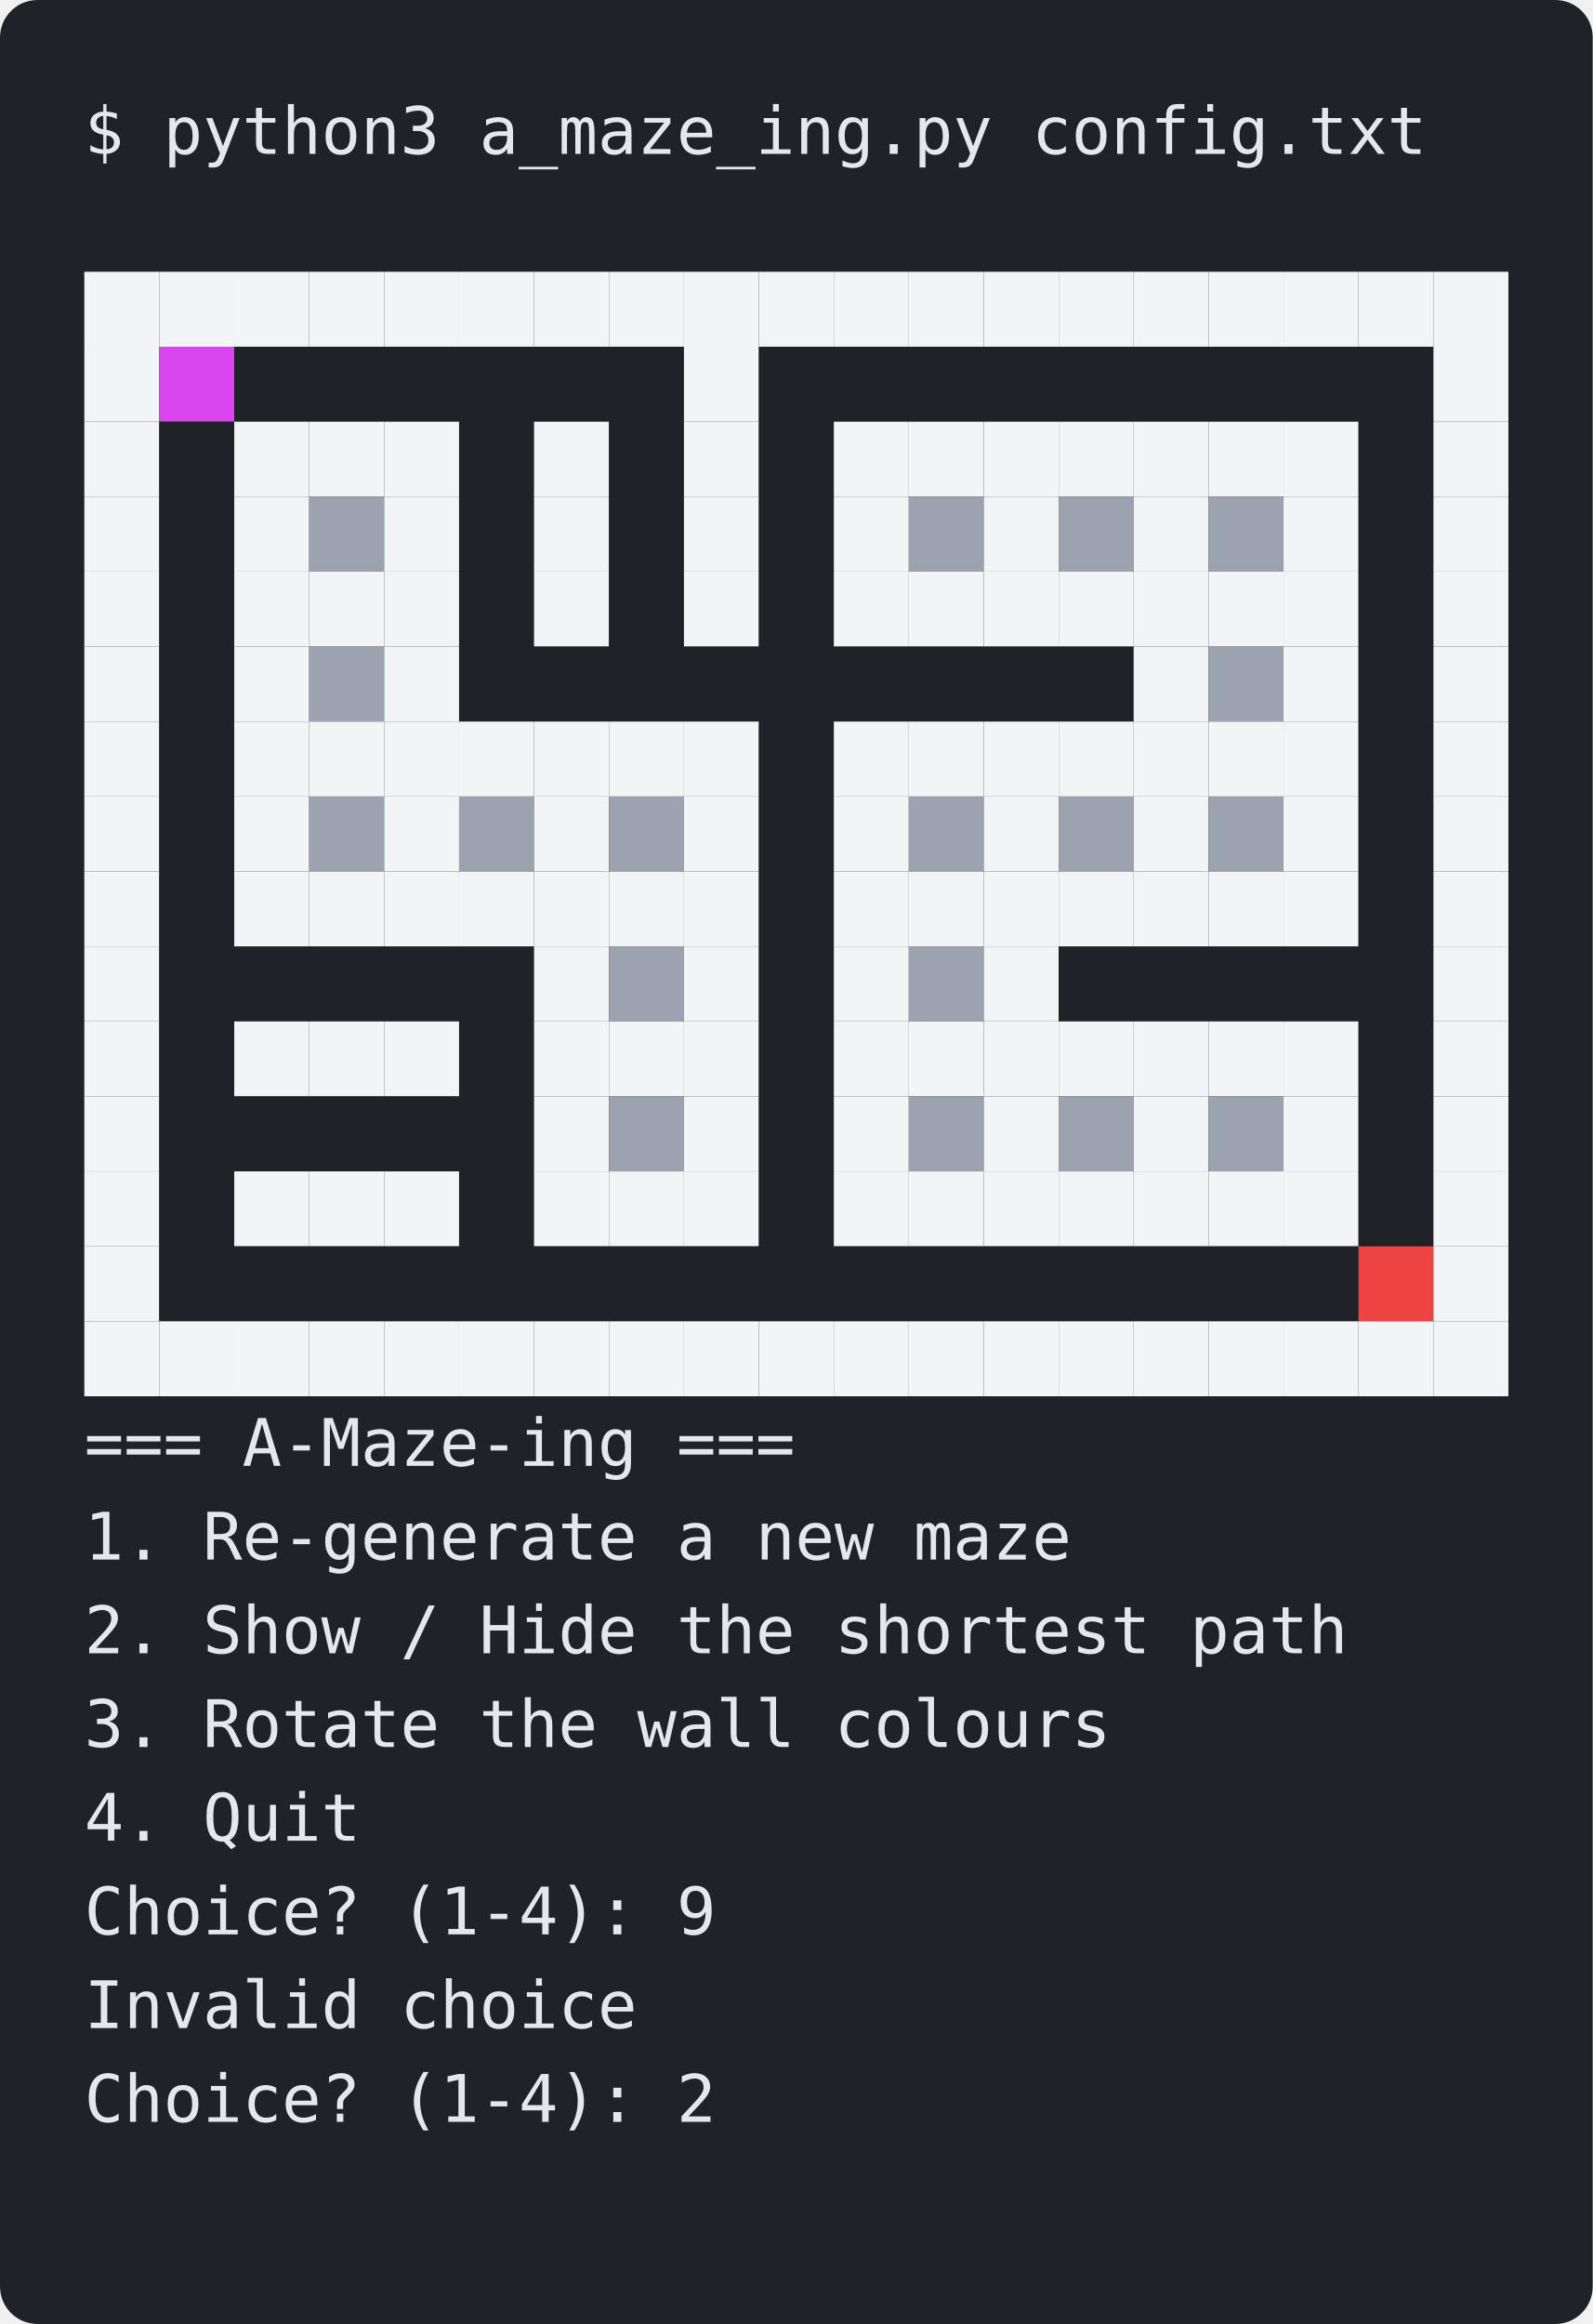
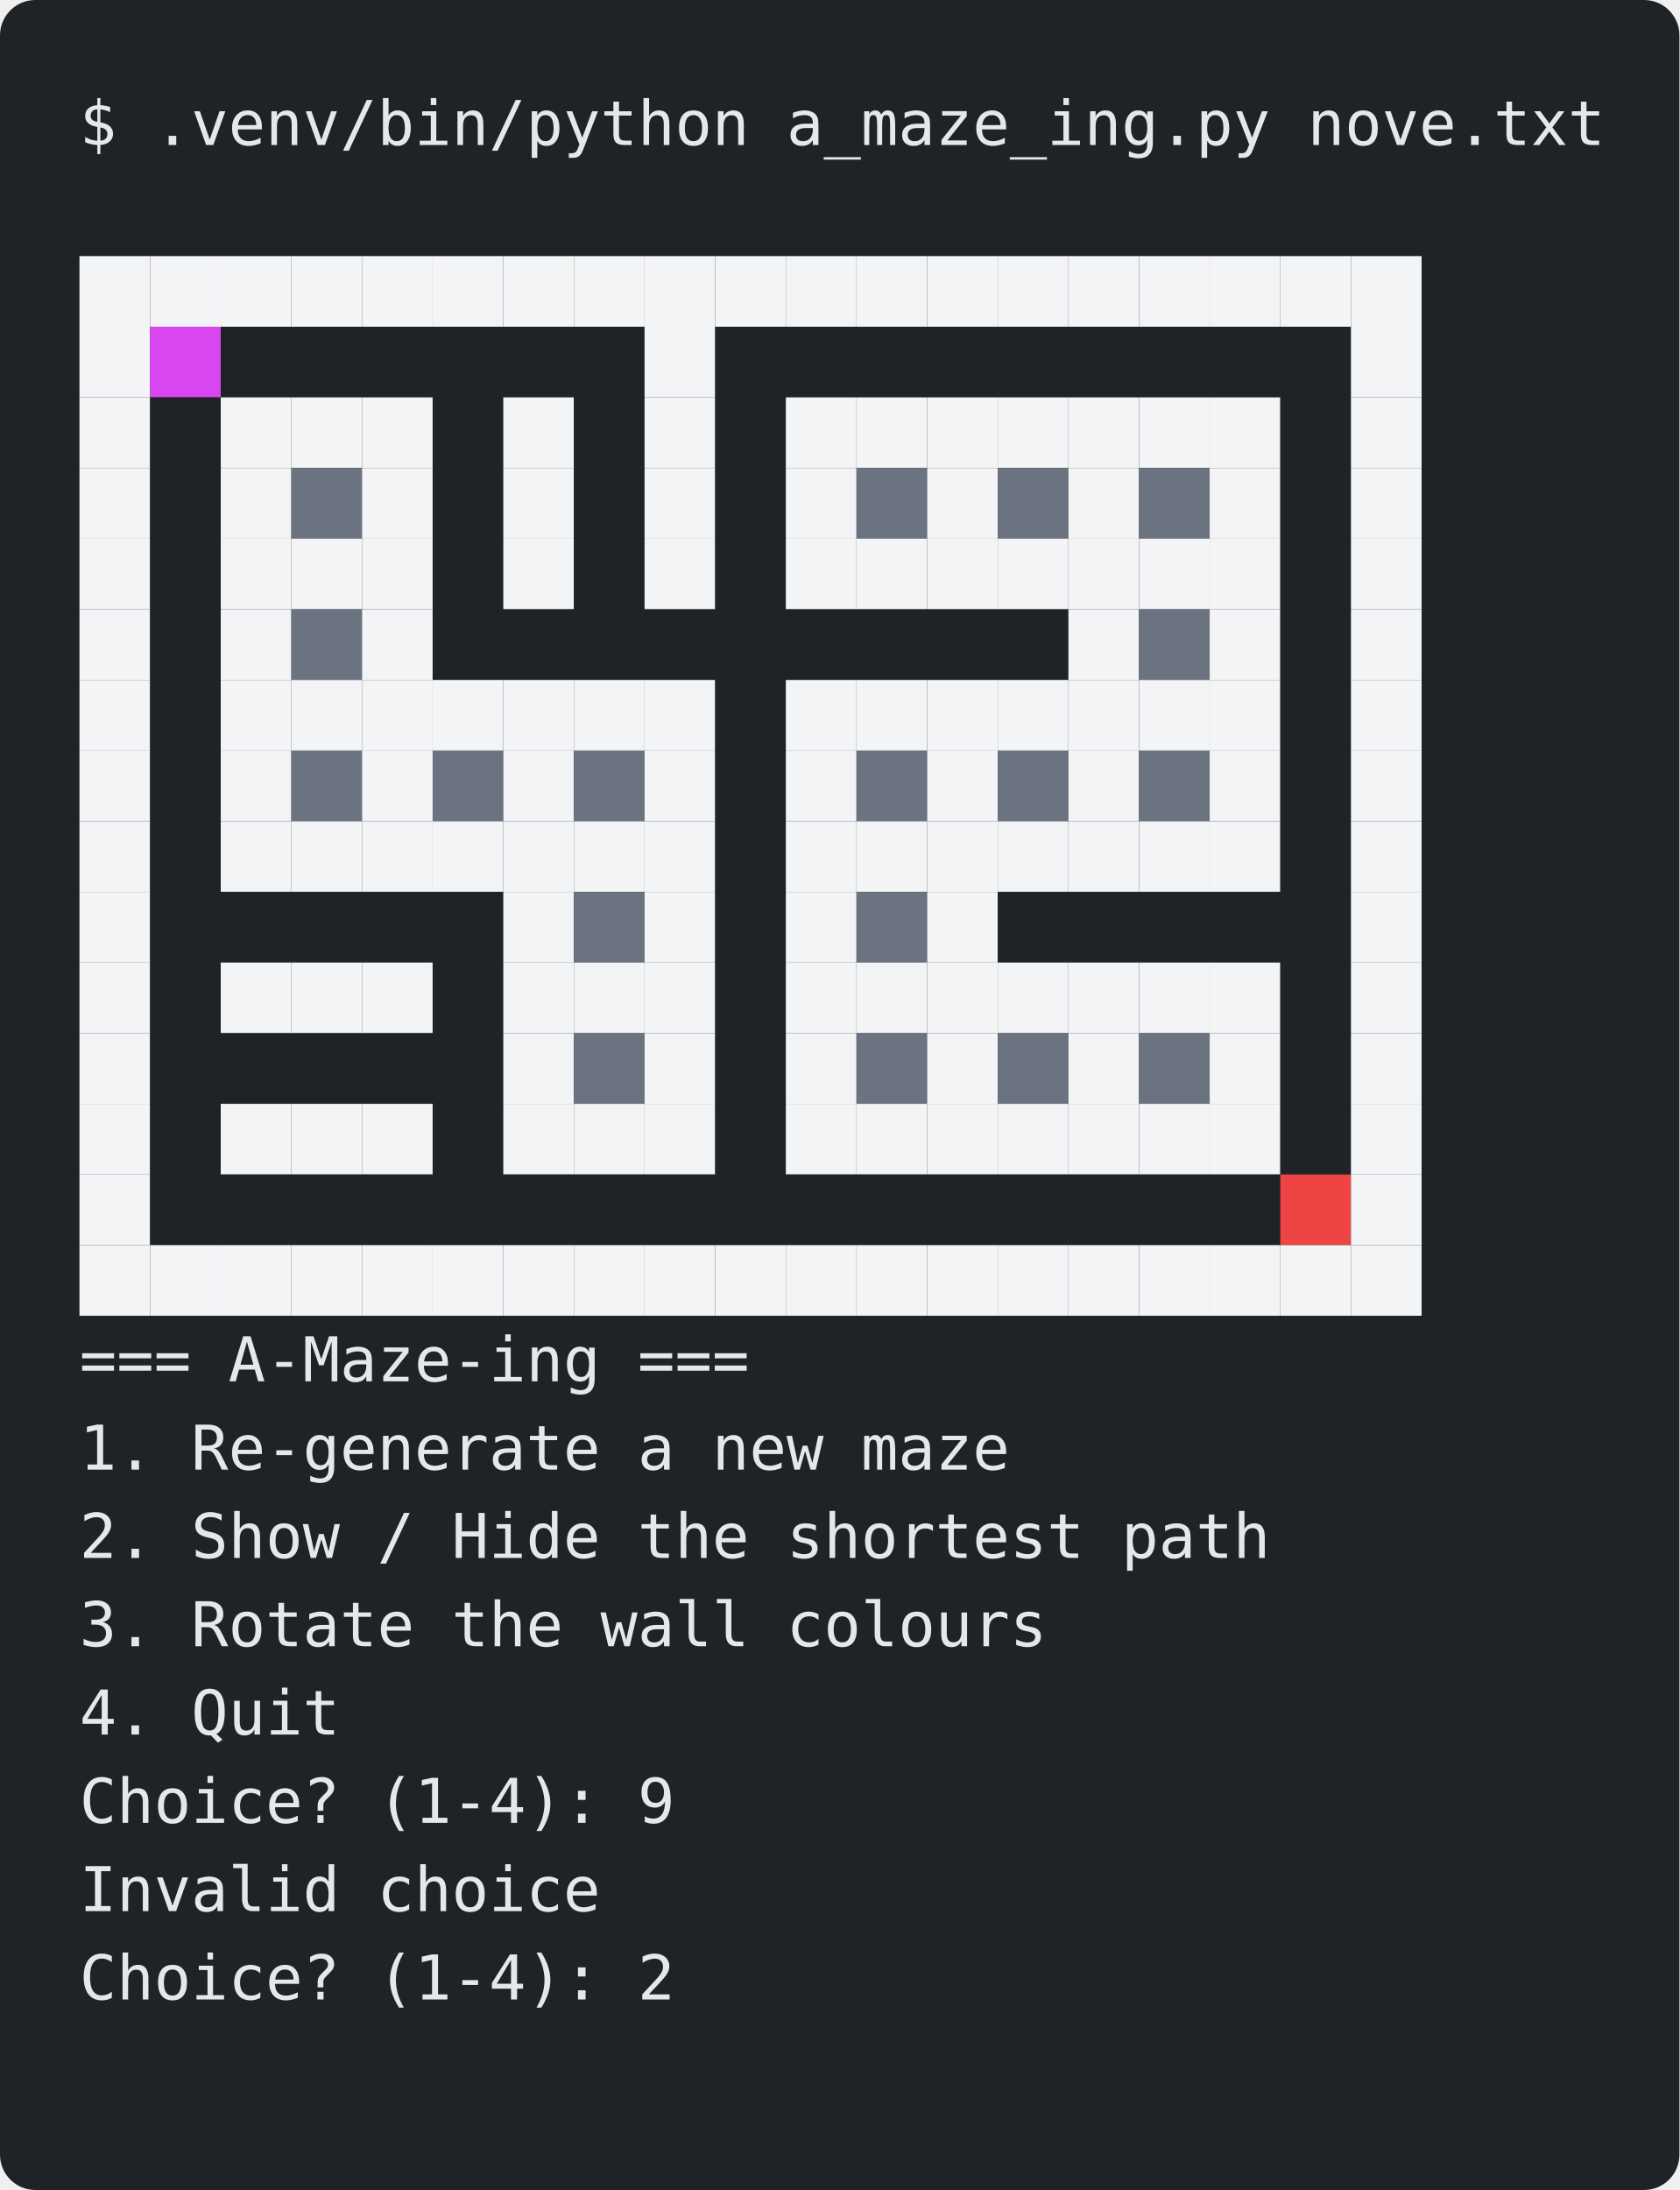
- <svg xmlns="http://www.w3.org/2000/svg" width="340" height="496" viewBox="0 0 340 496">
-   <rect width="340" height="496" fill="#ffffff" rx="8" />
-   <rect width="340" height="496" fill="#1f2328" rx="8" />
-   <text x="18" y="28" font-family="ui-monospace, Menlo, Consolas, monospace" font-size="14" fill="#e5e7eb" dominant-baseline="central" xml:space="preserve">$ python3 a_maze_ing.py config.txt</text>
+ <svg xmlns="http://www.w3.org/2000/svg" width="380.4" height="496" viewBox="0 0 380.4 496">
+   <rect width="380.4" height="496" fill="#ffffff" rx="8" />
+   <rect width="380.4" height="496" fill="#1f2328" rx="8" />
+   <text x="18" y="28" font-family="ui-monospace, Menlo, Consolas, monospace" font-size="14" fill="#e5e7eb" dominant-baseline="central" xml:space="preserve">$ .venv/bin/python a_maze_ing.py nove.txt</text>
  <text x="18" y="48" font-family="ui-monospace, Menlo, Consolas, monospace" font-size="14" fill="#e5e7eb" dominant-baseline="central" xml:space="preserve" />
  <rect x="18" y="58" width="16" height="16" fill="#f3f4f6" />
  <rect x="34" y="58" width="16" height="16" fill="#f3f4f6" />
  <rect x="50" y="58" width="16" height="16" fill="#f3f4f6" />
  <rect x="66" y="58" width="16" height="16" fill="#f3f4f6" />
  <rect x="82" y="58" width="16" height="16" fill="#f3f4f6" />
  <rect x="98" y="58" width="16" height="16" fill="#f3f4f6" />
  <rect x="114" y="58" width="16" height="16" fill="#f3f4f6" />
  <rect x="130" y="58" width="16" height="16" fill="#f3f4f6" />
  <rect x="146" y="58" width="16" height="16" fill="#f3f4f6" />
  <rect x="162" y="58" width="16" height="16" fill="#f3f4f6" />
  <rect x="178" y="58" width="16" height="16" fill="#f3f4f6" />
  <rect x="194" y="58" width="16" height="16" fill="#f3f4f6" />
  <rect x="210" y="58" width="16" height="16" fill="#f3f4f6" />
  <rect x="226" y="58" width="16" height="16" fill="#f3f4f6" />
  <rect x="242" y="58" width="16" height="16" fill="#f3f4f6" />
  <rect x="258" y="58" width="16" height="16" fill="#f3f4f6" />
  <rect x="274" y="58" width="16" height="16" fill="#f3f4f6" />
  <rect x="290" y="58" width="16" height="16" fill="#f3f4f6" />
  <rect x="306" y="58" width="16" height="16" fill="#f3f4f6" />
  <rect x="18" y="74" width="16" height="16" fill="#f3f4f6" />
  <rect x="34" y="74" width="16" height="16" fill="#d946ef" />
  <rect x="50" y="74" width="16" height="16" fill="#1f2328" />
  <rect x="66" y="74" width="16" height="16" fill="#1f2328" />
  <rect x="82" y="74" width="16" height="16" fill="#1f2328" />
  <rect x="98" y="74" width="16" height="16" fill="#1f2328" />
  <rect x="114" y="74" width="16" height="16" fill="#1f2328" />
  <rect x="130" y="74" width="16" height="16" fill="#1f2328" />
  <rect x="146" y="74" width="16" height="16" fill="#f3f4f6" />
  <rect x="162" y="74" width="16" height="16" fill="#1f2328" />
  <rect x="178" y="74" width="16" height="16" fill="#1f2328" />
  <rect x="194" y="74" width="16" height="16" fill="#1f2328" />
  <rect x="210" y="74" width="16" height="16" fill="#1f2328" />
  <rect x="226" y="74" width="16" height="16" fill="#1f2328" />
  <rect x="242" y="74" width="16" height="16" fill="#1f2328" />
  <rect x="258" y="74" width="16" height="16" fill="#1f2328" />
  <rect x="274" y="74" width="16" height="16" fill="#1f2328" />
  <rect x="290" y="74" width="16" height="16" fill="#1f2328" />
  <rect x="306" y="74" width="16" height="16" fill="#f3f4f6" />
  <rect x="18" y="90" width="16" height="16" fill="#f3f4f6" />
  <rect x="34" y="90" width="16" height="16" fill="#1f2328" />
  <rect x="50" y="90" width="16" height="16" fill="#f3f4f6" />
  <rect x="66" y="90" width="16" height="16" fill="#f3f4f6" />
  <rect x="82" y="90" width="16" height="16" fill="#f3f4f6" />
  <rect x="98" y="90" width="16" height="16" fill="#1f2328" />
  <rect x="114" y="90" width="16" height="16" fill="#f3f4f6" />
  <rect x="130" y="90" width="16" height="16" fill="#1f2328" />
  <rect x="146" y="90" width="16" height="16" fill="#f3f4f6" />
  <rect x="162" y="90" width="16" height="16" fill="#1f2328" />
  <rect x="178" y="90" width="16" height="16" fill="#f3f4f6" />
  <rect x="194" y="90" width="16" height="16" fill="#f3f4f6" />
  <rect x="210" y="90" width="16" height="16" fill="#f3f4f6" />
  <rect x="226" y="90" width="16" height="16" fill="#f3f4f6" />
  <rect x="242" y="90" width="16" height="16" fill="#f3f4f6" />
  <rect x="258" y="90" width="16" height="16" fill="#f3f4f6" />
  <rect x="274" y="90" width="16" height="16" fill="#f3f4f6" />
  <rect x="290" y="90" width="16" height="16" fill="#1f2328" />
  <rect x="306" y="90" width="16" height="16" fill="#f3f4f6" />
  <rect x="18" y="106" width="16" height="16" fill="#f3f4f6" />
  <rect x="34" y="106" width="16" height="16" fill="#1f2328" />
  <rect x="50" y="106" width="16" height="16" fill="#f3f4f6" />
-   <rect x="66" y="106" width="16" height="16" fill="#9ca3af" />
+   <rect x="66" y="106" width="16" height="16" fill="#6b7280" />
  <rect x="82" y="106" width="16" height="16" fill="#f3f4f6" />
  <rect x="98" y="106" width="16" height="16" fill="#1f2328" />
  <rect x="114" y="106" width="16" height="16" fill="#f3f4f6" />
  <rect x="130" y="106" width="16" height="16" fill="#1f2328" />
  <rect x="146" y="106" width="16" height="16" fill="#f3f4f6" />
  <rect x="162" y="106" width="16" height="16" fill="#1f2328" />
  <rect x="178" y="106" width="16" height="16" fill="#f3f4f6" />
-   <rect x="194" y="106" width="16" height="16" fill="#9ca3af" />
+   <rect x="194" y="106" width="16" height="16" fill="#6b7280" />
  <rect x="210" y="106" width="16" height="16" fill="#f3f4f6" />
-   <rect x="226" y="106" width="16" height="16" fill="#9ca3af" />
+   <rect x="226" y="106" width="16" height="16" fill="#6b7280" />
  <rect x="242" y="106" width="16" height="16" fill="#f3f4f6" />
-   <rect x="258" y="106" width="16" height="16" fill="#9ca3af" />
+   <rect x="258" y="106" width="16" height="16" fill="#6b7280" />
  <rect x="274" y="106" width="16" height="16" fill="#f3f4f6" />
  <rect x="290" y="106" width="16" height="16" fill="#1f2328" />
  <rect x="306" y="106" width="16" height="16" fill="#f3f4f6" />
  <rect x="18" y="122" width="16" height="16" fill="#f3f4f6" />
  <rect x="34" y="122" width="16" height="16" fill="#1f2328" />
  <rect x="50" y="122" width="16" height="16" fill="#f3f4f6" />
  <rect x="66" y="122" width="16" height="16" fill="#f3f4f6" />
  <rect x="82" y="122" width="16" height="16" fill="#f3f4f6" />
  <rect x="98" y="122" width="16" height="16" fill="#1f2328" />
  <rect x="114" y="122" width="16" height="16" fill="#f3f4f6" />
  <rect x="130" y="122" width="16" height="16" fill="#1f2328" />
  <rect x="146" y="122" width="16" height="16" fill="#f3f4f6" />
  <rect x="162" y="122" width="16" height="16" fill="#1f2328" />
  <rect x="178" y="122" width="16" height="16" fill="#f3f4f6" />
  <rect x="194" y="122" width="16" height="16" fill="#f3f4f6" />
  <rect x="210" y="122" width="16" height="16" fill="#f3f4f6" />
  <rect x="226" y="122" width="16" height="16" fill="#f3f4f6" />
  <rect x="242" y="122" width="16" height="16" fill="#f3f4f6" />
  <rect x="258" y="122" width="16" height="16" fill="#f3f4f6" />
  <rect x="274" y="122" width="16" height="16" fill="#f3f4f6" />
  <rect x="290" y="122" width="16" height="16" fill="#1f2328" />
  <rect x="306" y="122" width="16" height="16" fill="#f3f4f6" />
  <rect x="18" y="138" width="16" height="16" fill="#f3f4f6" />
  <rect x="34" y="138" width="16" height="16" fill="#1f2328" />
  <rect x="50" y="138" width="16" height="16" fill="#f3f4f6" />
-   <rect x="66" y="138" width="16" height="16" fill="#9ca3af" />
+   <rect x="66" y="138" width="16" height="16" fill="#6b7280" />
  <rect x="82" y="138" width="16" height="16" fill="#f3f4f6" />
  <rect x="98" y="138" width="16" height="16" fill="#1f2328" />
  <rect x="114" y="138" width="16" height="16" fill="#1f2328" />
  <rect x="130" y="138" width="16" height="16" fill="#1f2328" />
  <rect x="146" y="138" width="16" height="16" fill="#1f2328" />
  <rect x="162" y="138" width="16" height="16" fill="#1f2328" />
  <rect x="178" y="138" width="16" height="16" fill="#1f2328" />
  <rect x="194" y="138" width="16" height="16" fill="#1f2328" />
  <rect x="210" y="138" width="16" height="16" fill="#1f2328" />
  <rect x="226" y="138" width="16" height="16" fill="#1f2328" />
  <rect x="242" y="138" width="16" height="16" fill="#f3f4f6" />
-   <rect x="258" y="138" width="16" height="16" fill="#9ca3af" />
+   <rect x="258" y="138" width="16" height="16" fill="#6b7280" />
  <rect x="274" y="138" width="16" height="16" fill="#f3f4f6" />
  <rect x="290" y="138" width="16" height="16" fill="#1f2328" />
  <rect x="306" y="138" width="16" height="16" fill="#f3f4f6" />
  <rect x="18" y="154" width="16" height="16" fill="#f3f4f6" />
  <rect x="34" y="154" width="16" height="16" fill="#1f2328" />
  <rect x="50" y="154" width="16" height="16" fill="#f3f4f6" />
  <rect x="66" y="154" width="16" height="16" fill="#f3f4f6" />
  <rect x="82" y="154" width="16" height="16" fill="#f3f4f6" />
  <rect x="98" y="154" width="16" height="16" fill="#f3f4f6" />
  <rect x="114" y="154" width="16" height="16" fill="#f3f4f6" />
  <rect x="130" y="154" width="16" height="16" fill="#f3f4f6" />
  <rect x="146" y="154" width="16" height="16" fill="#f3f4f6" />
  <rect x="162" y="154" width="16" height="16" fill="#1f2328" />
  <rect x="178" y="154" width="16" height="16" fill="#f3f4f6" />
  <rect x="194" y="154" width="16" height="16" fill="#f3f4f6" />
  <rect x="210" y="154" width="16" height="16" fill="#f3f4f6" />
  <rect x="226" y="154" width="16" height="16" fill="#f3f4f6" />
  <rect x="242" y="154" width="16" height="16" fill="#f3f4f6" />
  <rect x="258" y="154" width="16" height="16" fill="#f3f4f6" />
  <rect x="274" y="154" width="16" height="16" fill="#f3f4f6" />
  <rect x="290" y="154" width="16" height="16" fill="#1f2328" />
  <rect x="306" y="154" width="16" height="16" fill="#f3f4f6" />
  <rect x="18" y="170" width="16" height="16" fill="#f3f4f6" />
  <rect x="34" y="170" width="16" height="16" fill="#1f2328" />
  <rect x="50" y="170" width="16" height="16" fill="#f3f4f6" />
-   <rect x="66" y="170" width="16" height="16" fill="#9ca3af" />
+   <rect x="66" y="170" width="16" height="16" fill="#6b7280" />
  <rect x="82" y="170" width="16" height="16" fill="#f3f4f6" />
-   <rect x="98" y="170" width="16" height="16" fill="#9ca3af" />
+   <rect x="98" y="170" width="16" height="16" fill="#6b7280" />
  <rect x="114" y="170" width="16" height="16" fill="#f3f4f6" />
-   <rect x="130" y="170" width="16" height="16" fill="#9ca3af" />
+   <rect x="130" y="170" width="16" height="16" fill="#6b7280" />
  <rect x="146" y="170" width="16" height="16" fill="#f3f4f6" />
  <rect x="162" y="170" width="16" height="16" fill="#1f2328" />
  <rect x="178" y="170" width="16" height="16" fill="#f3f4f6" />
-   <rect x="194" y="170" width="16" height="16" fill="#9ca3af" />
+   <rect x="194" y="170" width="16" height="16" fill="#6b7280" />
  <rect x="210" y="170" width="16" height="16" fill="#f3f4f6" />
-   <rect x="226" y="170" width="16" height="16" fill="#9ca3af" />
+   <rect x="226" y="170" width="16" height="16" fill="#6b7280" />
  <rect x="242" y="170" width="16" height="16" fill="#f3f4f6" />
-   <rect x="258" y="170" width="16" height="16" fill="#9ca3af" />
+   <rect x="258" y="170" width="16" height="16" fill="#6b7280" />
  <rect x="274" y="170" width="16" height="16" fill="#f3f4f6" />
  <rect x="290" y="170" width="16" height="16" fill="#1f2328" />
  <rect x="306" y="170" width="16" height="16" fill="#f3f4f6" />
  <rect x="18" y="186" width="16" height="16" fill="#f3f4f6" />
  <rect x="34" y="186" width="16" height="16" fill="#1f2328" />
  <rect x="50" y="186" width="16" height="16" fill="#f3f4f6" />
  <rect x="66" y="186" width="16" height="16" fill="#f3f4f6" />
  <rect x="82" y="186" width="16" height="16" fill="#f3f4f6" />
  <rect x="98" y="186" width="16" height="16" fill="#f3f4f6" />
  <rect x="114" y="186" width="16" height="16" fill="#f3f4f6" />
  <rect x="130" y="186" width="16" height="16" fill="#f3f4f6" />
  <rect x="146" y="186" width="16" height="16" fill="#f3f4f6" />
  <rect x="162" y="186" width="16" height="16" fill="#1f2328" />
  <rect x="178" y="186" width="16" height="16" fill="#f3f4f6" />
  <rect x="194" y="186" width="16" height="16" fill="#f3f4f6" />
  <rect x="210" y="186" width="16" height="16" fill="#f3f4f6" />
  <rect x="226" y="186" width="16" height="16" fill="#f3f4f6" />
  <rect x="242" y="186" width="16" height="16" fill="#f3f4f6" />
  <rect x="258" y="186" width="16" height="16" fill="#f3f4f6" />
  <rect x="274" y="186" width="16" height="16" fill="#f3f4f6" />
  <rect x="290" y="186" width="16" height="16" fill="#1f2328" />
  <rect x="306" y="186" width="16" height="16" fill="#f3f4f6" />
  <rect x="18" y="202" width="16" height="16" fill="#f3f4f6" />
  <rect x="34" y="202" width="16" height="16" fill="#1f2328" />
  <rect x="50" y="202" width="16" height="16" fill="#1f2328" />
  <rect x="66" y="202" width="16" height="16" fill="#1f2328" />
  <rect x="82" y="202" width="16" height="16" fill="#1f2328" />
  <rect x="98" y="202" width="16" height="16" fill="#1f2328" />
  <rect x="114" y="202" width="16" height="16" fill="#f3f4f6" />
-   <rect x="130" y="202" width="16" height="16" fill="#9ca3af" />
+   <rect x="130" y="202" width="16" height="16" fill="#6b7280" />
  <rect x="146" y="202" width="16" height="16" fill="#f3f4f6" />
  <rect x="162" y="202" width="16" height="16" fill="#1f2328" />
  <rect x="178" y="202" width="16" height="16" fill="#f3f4f6" />
-   <rect x="194" y="202" width="16" height="16" fill="#9ca3af" />
+   <rect x="194" y="202" width="16" height="16" fill="#6b7280" />
  <rect x="210" y="202" width="16" height="16" fill="#f3f4f6" />
  <rect x="226" y="202" width="16" height="16" fill="#1f2328" />
  <rect x="242" y="202" width="16" height="16" fill="#1f2328" />
  <rect x="258" y="202" width="16" height="16" fill="#1f2328" />
  <rect x="274" y="202" width="16" height="16" fill="#1f2328" />
  <rect x="290" y="202" width="16" height="16" fill="#1f2328" />
  <rect x="306" y="202" width="16" height="16" fill="#f3f4f6" />
  <rect x="18" y="218" width="16" height="16" fill="#f3f4f6" />
  <rect x="34" y="218" width="16" height="16" fill="#1f2328" />
  <rect x="50" y="218" width="16" height="16" fill="#f3f4f6" />
  <rect x="66" y="218" width="16" height="16" fill="#f3f4f6" />
  <rect x="82" y="218" width="16" height="16" fill="#f3f4f6" />
  <rect x="98" y="218" width="16" height="16" fill="#1f2328" />
  <rect x="114" y="218" width="16" height="16" fill="#f3f4f6" />
  <rect x="130" y="218" width="16" height="16" fill="#f3f4f6" />
  <rect x="146" y="218" width="16" height="16" fill="#f3f4f6" />
  <rect x="162" y="218" width="16" height="16" fill="#1f2328" />
  <rect x="178" y="218" width="16" height="16" fill="#f3f4f6" />
  <rect x="194" y="218" width="16" height="16" fill="#f3f4f6" />
  <rect x="210" y="218" width="16" height="16" fill="#f3f4f6" />
  <rect x="226" y="218" width="16" height="16" fill="#f3f4f6" />
  <rect x="242" y="218" width="16" height="16" fill="#f3f4f6" />
  <rect x="258" y="218" width="16" height="16" fill="#f3f4f6" />
  <rect x="274" y="218" width="16" height="16" fill="#f3f4f6" />
  <rect x="290" y="218" width="16" height="16" fill="#1f2328" />
  <rect x="306" y="218" width="16" height="16" fill="#f3f4f6" />
  <rect x="18" y="234" width="16" height="16" fill="#f3f4f6" />
  <rect x="34" y="234" width="16" height="16" fill="#1f2328" />
  <rect x="50" y="234" width="16" height="16" fill="#1f2328" />
  <rect x="66" y="234" width="16" height="16" fill="#1f2328" />
  <rect x="82" y="234" width="16" height="16" fill="#1f2328" />
  <rect x="98" y="234" width="16" height="16" fill="#1f2328" />
  <rect x="114" y="234" width="16" height="16" fill="#f3f4f6" />
-   <rect x="130" y="234" width="16" height="16" fill="#9ca3af" />
+   <rect x="130" y="234" width="16" height="16" fill="#6b7280" />
  <rect x="146" y="234" width="16" height="16" fill="#f3f4f6" />
  <rect x="162" y="234" width="16" height="16" fill="#1f2328" />
  <rect x="178" y="234" width="16" height="16" fill="#f3f4f6" />
-   <rect x="194" y="234" width="16" height="16" fill="#9ca3af" />
+   <rect x="194" y="234" width="16" height="16" fill="#6b7280" />
  <rect x="210" y="234" width="16" height="16" fill="#f3f4f6" />
-   <rect x="226" y="234" width="16" height="16" fill="#9ca3af" />
+   <rect x="226" y="234" width="16" height="16" fill="#6b7280" />
  <rect x="242" y="234" width="16" height="16" fill="#f3f4f6" />
-   <rect x="258" y="234" width="16" height="16" fill="#9ca3af" />
+   <rect x="258" y="234" width="16" height="16" fill="#6b7280" />
  <rect x="274" y="234" width="16" height="16" fill="#f3f4f6" />
  <rect x="290" y="234" width="16" height="16" fill="#1f2328" />
  <rect x="306" y="234" width="16" height="16" fill="#f3f4f6" />
  <rect x="18" y="250" width="16" height="16" fill="#f3f4f6" />
  <rect x="34" y="250" width="16" height="16" fill="#1f2328" />
  <rect x="50" y="250" width="16" height="16" fill="#f3f4f6" />
  <rect x="66" y="250" width="16" height="16" fill="#f3f4f6" />
  <rect x="82" y="250" width="16" height="16" fill="#f3f4f6" />
  <rect x="98" y="250" width="16" height="16" fill="#1f2328" />
  <rect x="114" y="250" width="16" height="16" fill="#f3f4f6" />
  <rect x="130" y="250" width="16" height="16" fill="#f3f4f6" />
  <rect x="146" y="250" width="16" height="16" fill="#f3f4f6" />
  <rect x="162" y="250" width="16" height="16" fill="#1f2328" />
  <rect x="178" y="250" width="16" height="16" fill="#f3f4f6" />
  <rect x="194" y="250" width="16" height="16" fill="#f3f4f6" />
  <rect x="210" y="250" width="16" height="16" fill="#f3f4f6" />
  <rect x="226" y="250" width="16" height="16" fill="#f3f4f6" />
  <rect x="242" y="250" width="16" height="16" fill="#f3f4f6" />
  <rect x="258" y="250" width="16" height="16" fill="#f3f4f6" />
  <rect x="274" y="250" width="16" height="16" fill="#f3f4f6" />
  <rect x="290" y="250" width="16" height="16" fill="#1f2328" />
  <rect x="306" y="250" width="16" height="16" fill="#f3f4f6" />
  <rect x="18" y="266" width="16" height="16" fill="#f3f4f6" />
  <rect x="34" y="266" width="16" height="16" fill="#1f2328" />
  <rect x="50" y="266" width="16" height="16" fill="#1f2328" />
  <rect x="66" y="266" width="16" height="16" fill="#1f2328" />
  <rect x="82" y="266" width="16" height="16" fill="#1f2328" />
  <rect x="98" y="266" width="16" height="16" fill="#1f2328" />
  <rect x="114" y="266" width="16" height="16" fill="#1f2328" />
  <rect x="130" y="266" width="16" height="16" fill="#1f2328" />
  <rect x="146" y="266" width="16" height="16" fill="#1f2328" />
  <rect x="162" y="266" width="16" height="16" fill="#1f2328" />
  <rect x="178" y="266" width="16" height="16" fill="#1f2328" />
  <rect x="194" y="266" width="16" height="16" fill="#1f2328" />
  <rect x="210" y="266" width="16" height="16" fill="#1f2328" />
  <rect x="226" y="266" width="16" height="16" fill="#1f2328" />
  <rect x="242" y="266" width="16" height="16" fill="#1f2328" />
  <rect x="258" y="266" width="16" height="16" fill="#1f2328" />
  <rect x="274" y="266" width="16" height="16" fill="#1f2328" />
  <rect x="290" y="266" width="16" height="16" fill="#ef4444" />
  <rect x="306" y="266" width="16" height="16" fill="#f3f4f6" />
  <rect x="18" y="282" width="16" height="16" fill="#f3f4f6" />
  <rect x="34" y="282" width="16" height="16" fill="#f3f4f6" />
  <rect x="50" y="282" width="16" height="16" fill="#f3f4f6" />
  <rect x="66" y="282" width="16" height="16" fill="#f3f4f6" />
  <rect x="82" y="282" width="16" height="16" fill="#f3f4f6" />
  <rect x="98" y="282" width="16" height="16" fill="#f3f4f6" />
  <rect x="114" y="282" width="16" height="16" fill="#f3f4f6" />
  <rect x="130" y="282" width="16" height="16" fill="#f3f4f6" />
  <rect x="146" y="282" width="16" height="16" fill="#f3f4f6" />
  <rect x="162" y="282" width="16" height="16" fill="#f3f4f6" />
  <rect x="178" y="282" width="16" height="16" fill="#f3f4f6" />
  <rect x="194" y="282" width="16" height="16" fill="#f3f4f6" />
  <rect x="210" y="282" width="16" height="16" fill="#f3f4f6" />
  <rect x="226" y="282" width="16" height="16" fill="#f3f4f6" />
  <rect x="242" y="282" width="16" height="16" fill="#f3f4f6" />
  <rect x="258" y="282" width="16" height="16" fill="#f3f4f6" />
  <rect x="274" y="282" width="16" height="16" fill="#f3f4f6" />
  <rect x="290" y="282" width="16" height="16" fill="#f3f4f6" />
  <rect x="306" y="282" width="16" height="16" fill="#f3f4f6" />
  <text x="18" y="308" font-family="ui-monospace, Menlo, Consolas, monospace" font-size="14" fill="#e5e7eb" dominant-baseline="central" xml:space="preserve">=== A-Maze-ing ===</text>
  <text x="18" y="328" font-family="ui-monospace, Menlo, Consolas, monospace" font-size="14" fill="#e5e7eb" dominant-baseline="central" xml:space="preserve">1. Re-generate a new maze</text>
  <text x="18" y="348" font-family="ui-monospace, Menlo, Consolas, monospace" font-size="14" fill="#e5e7eb" dominant-baseline="central" xml:space="preserve">2. Show / Hide the shortest path</text>
  <text x="18" y="368" font-family="ui-monospace, Menlo, Consolas, monospace" font-size="14" fill="#e5e7eb" dominant-baseline="central" xml:space="preserve">3. Rotate the wall colours</text>
  <text x="18" y="388" font-family="ui-monospace, Menlo, Consolas, monospace" font-size="14" fill="#e5e7eb" dominant-baseline="central" xml:space="preserve">4. Quit</text>
  <text x="18" y="408" font-family="ui-monospace, Menlo, Consolas, monospace" font-size="14" fill="#e5e7eb" dominant-baseline="central" xml:space="preserve">Choice? (1-4): 9</text>
  <text x="18" y="428" font-family="ui-monospace, Menlo, Consolas, monospace" font-size="14" fill="#e5e7eb" dominant-baseline="central" xml:space="preserve">Invalid choice</text>
  <text x="18" y="448" font-family="ui-monospace, Menlo, Consolas, monospace" font-size="14" fill="#e5e7eb" dominant-baseline="central" xml:space="preserve">Choice? (1-4): 2</text>
  <text x="18" y="468" font-family="ui-monospace, Menlo, Consolas, monospace" font-size="14" fill="#e5e7eb" dominant-baseline="central" xml:space="preserve" />
</svg>
